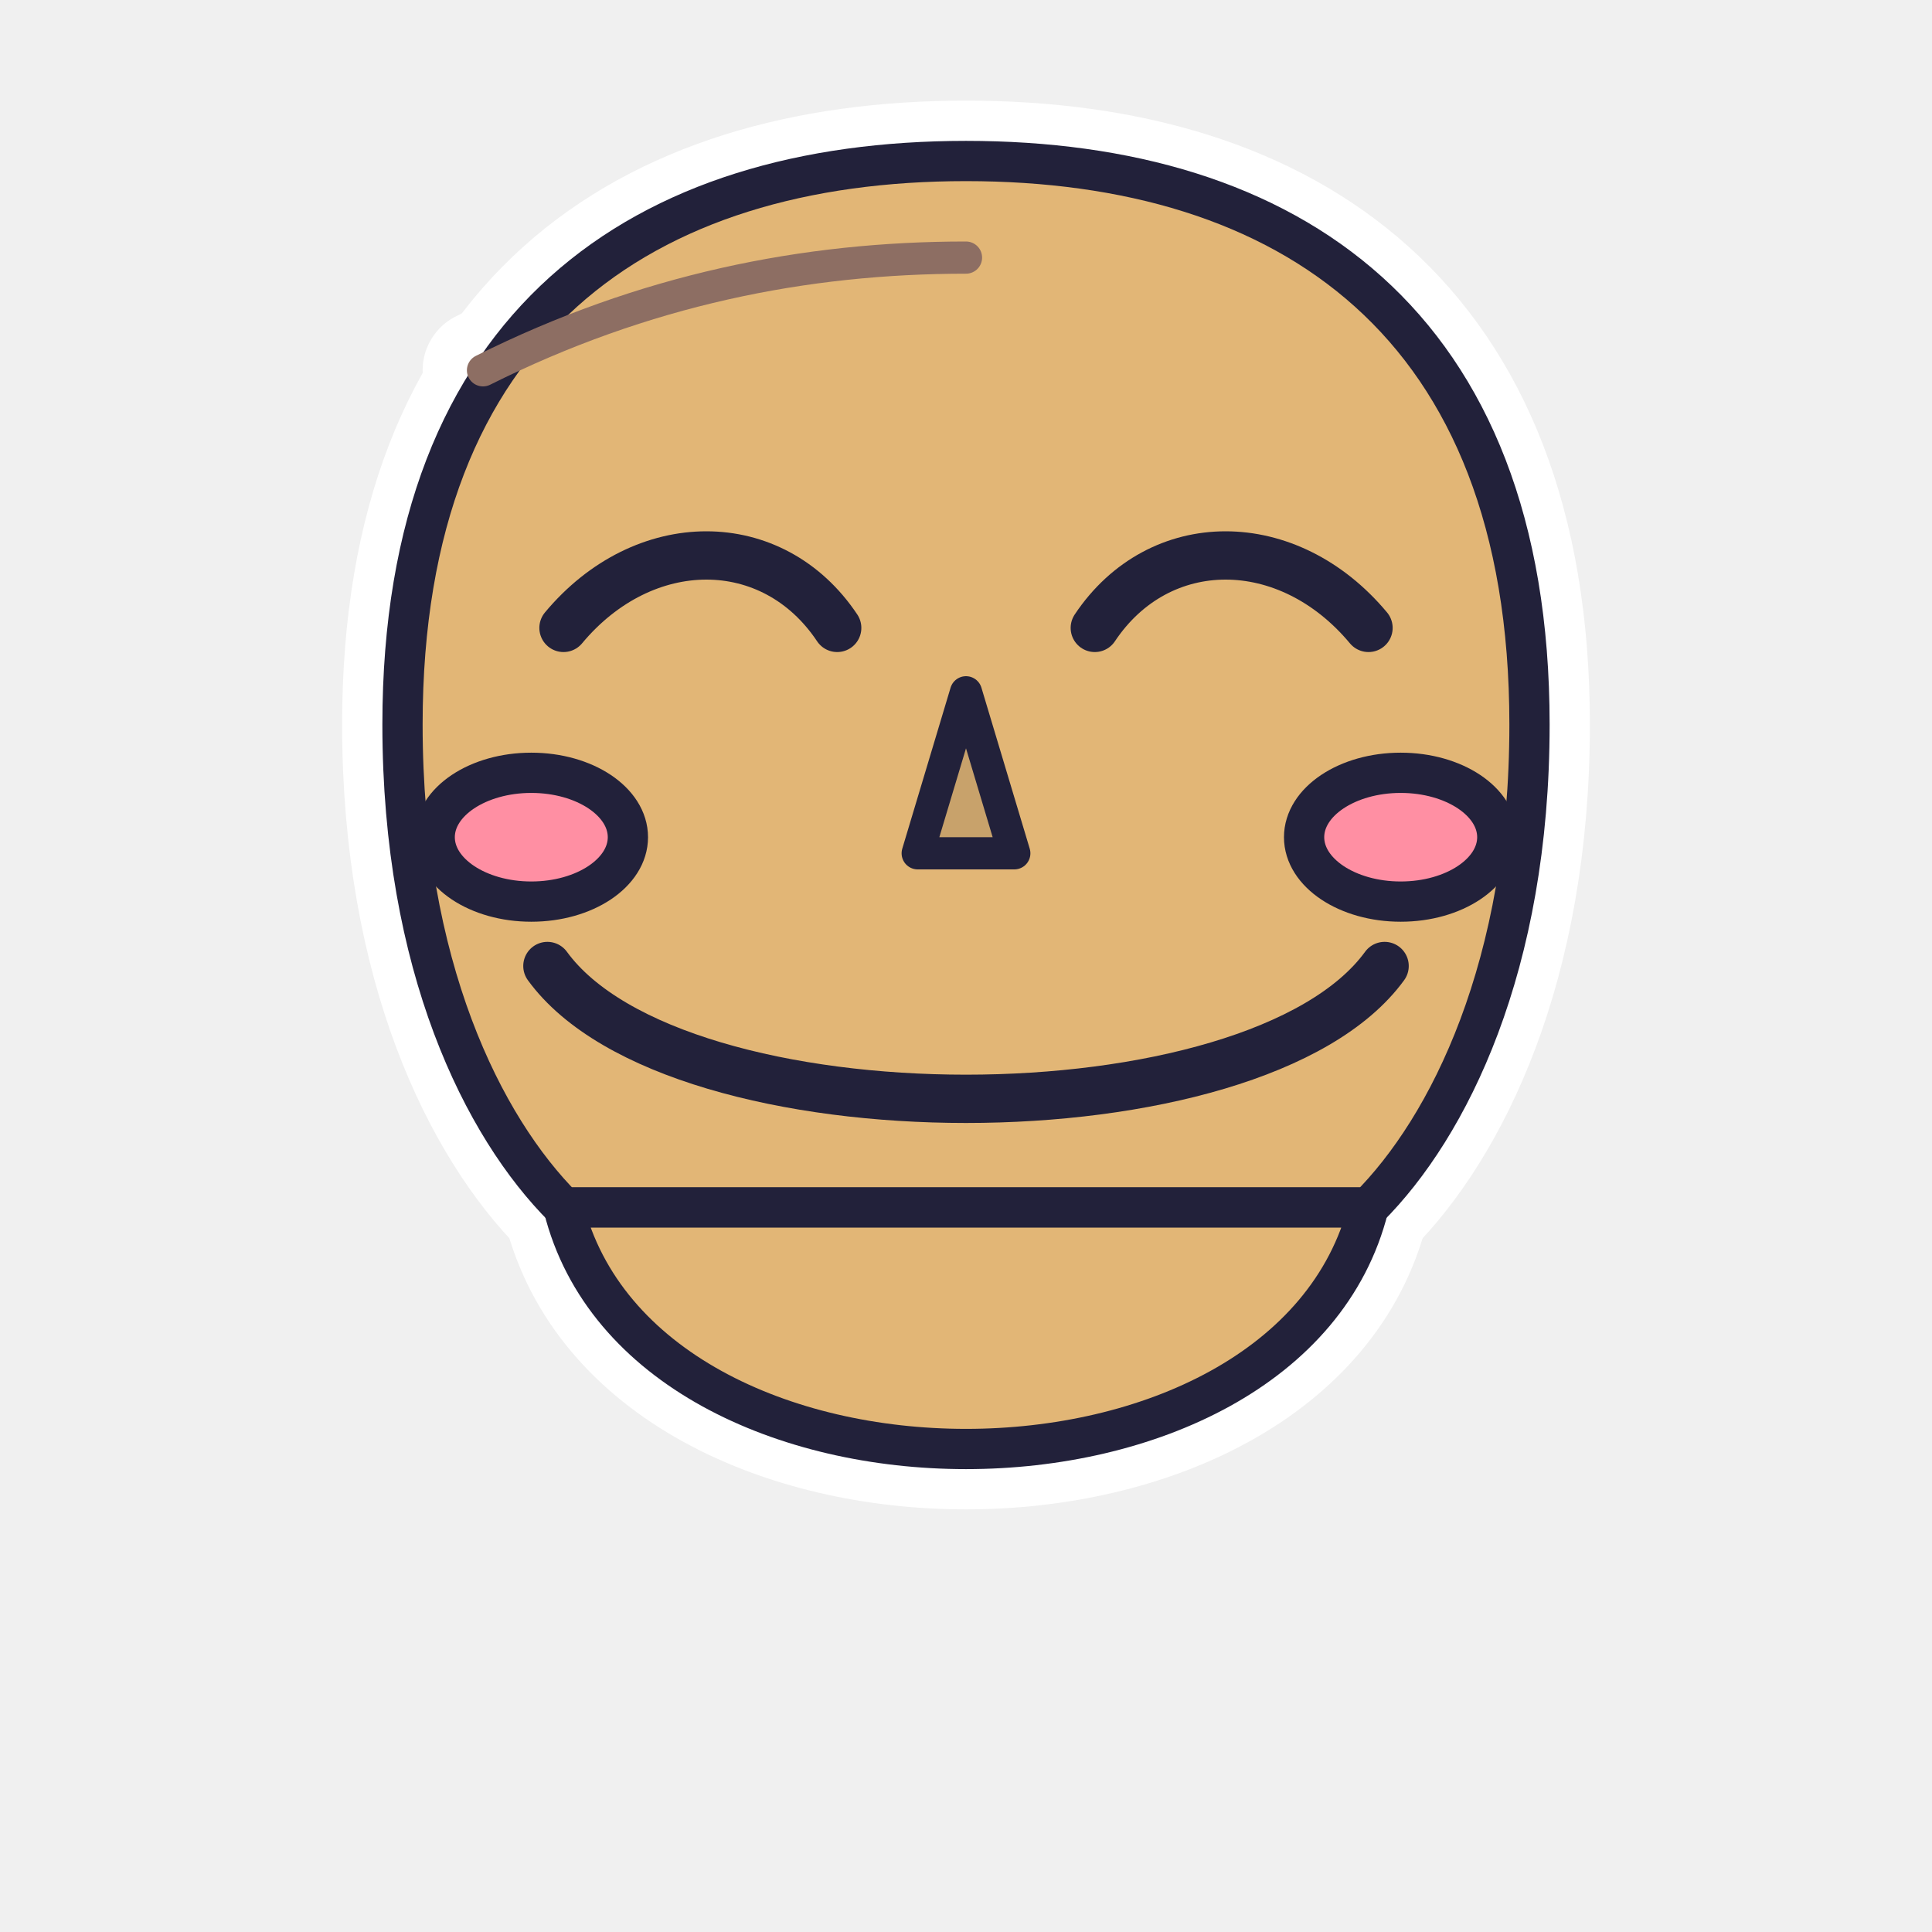
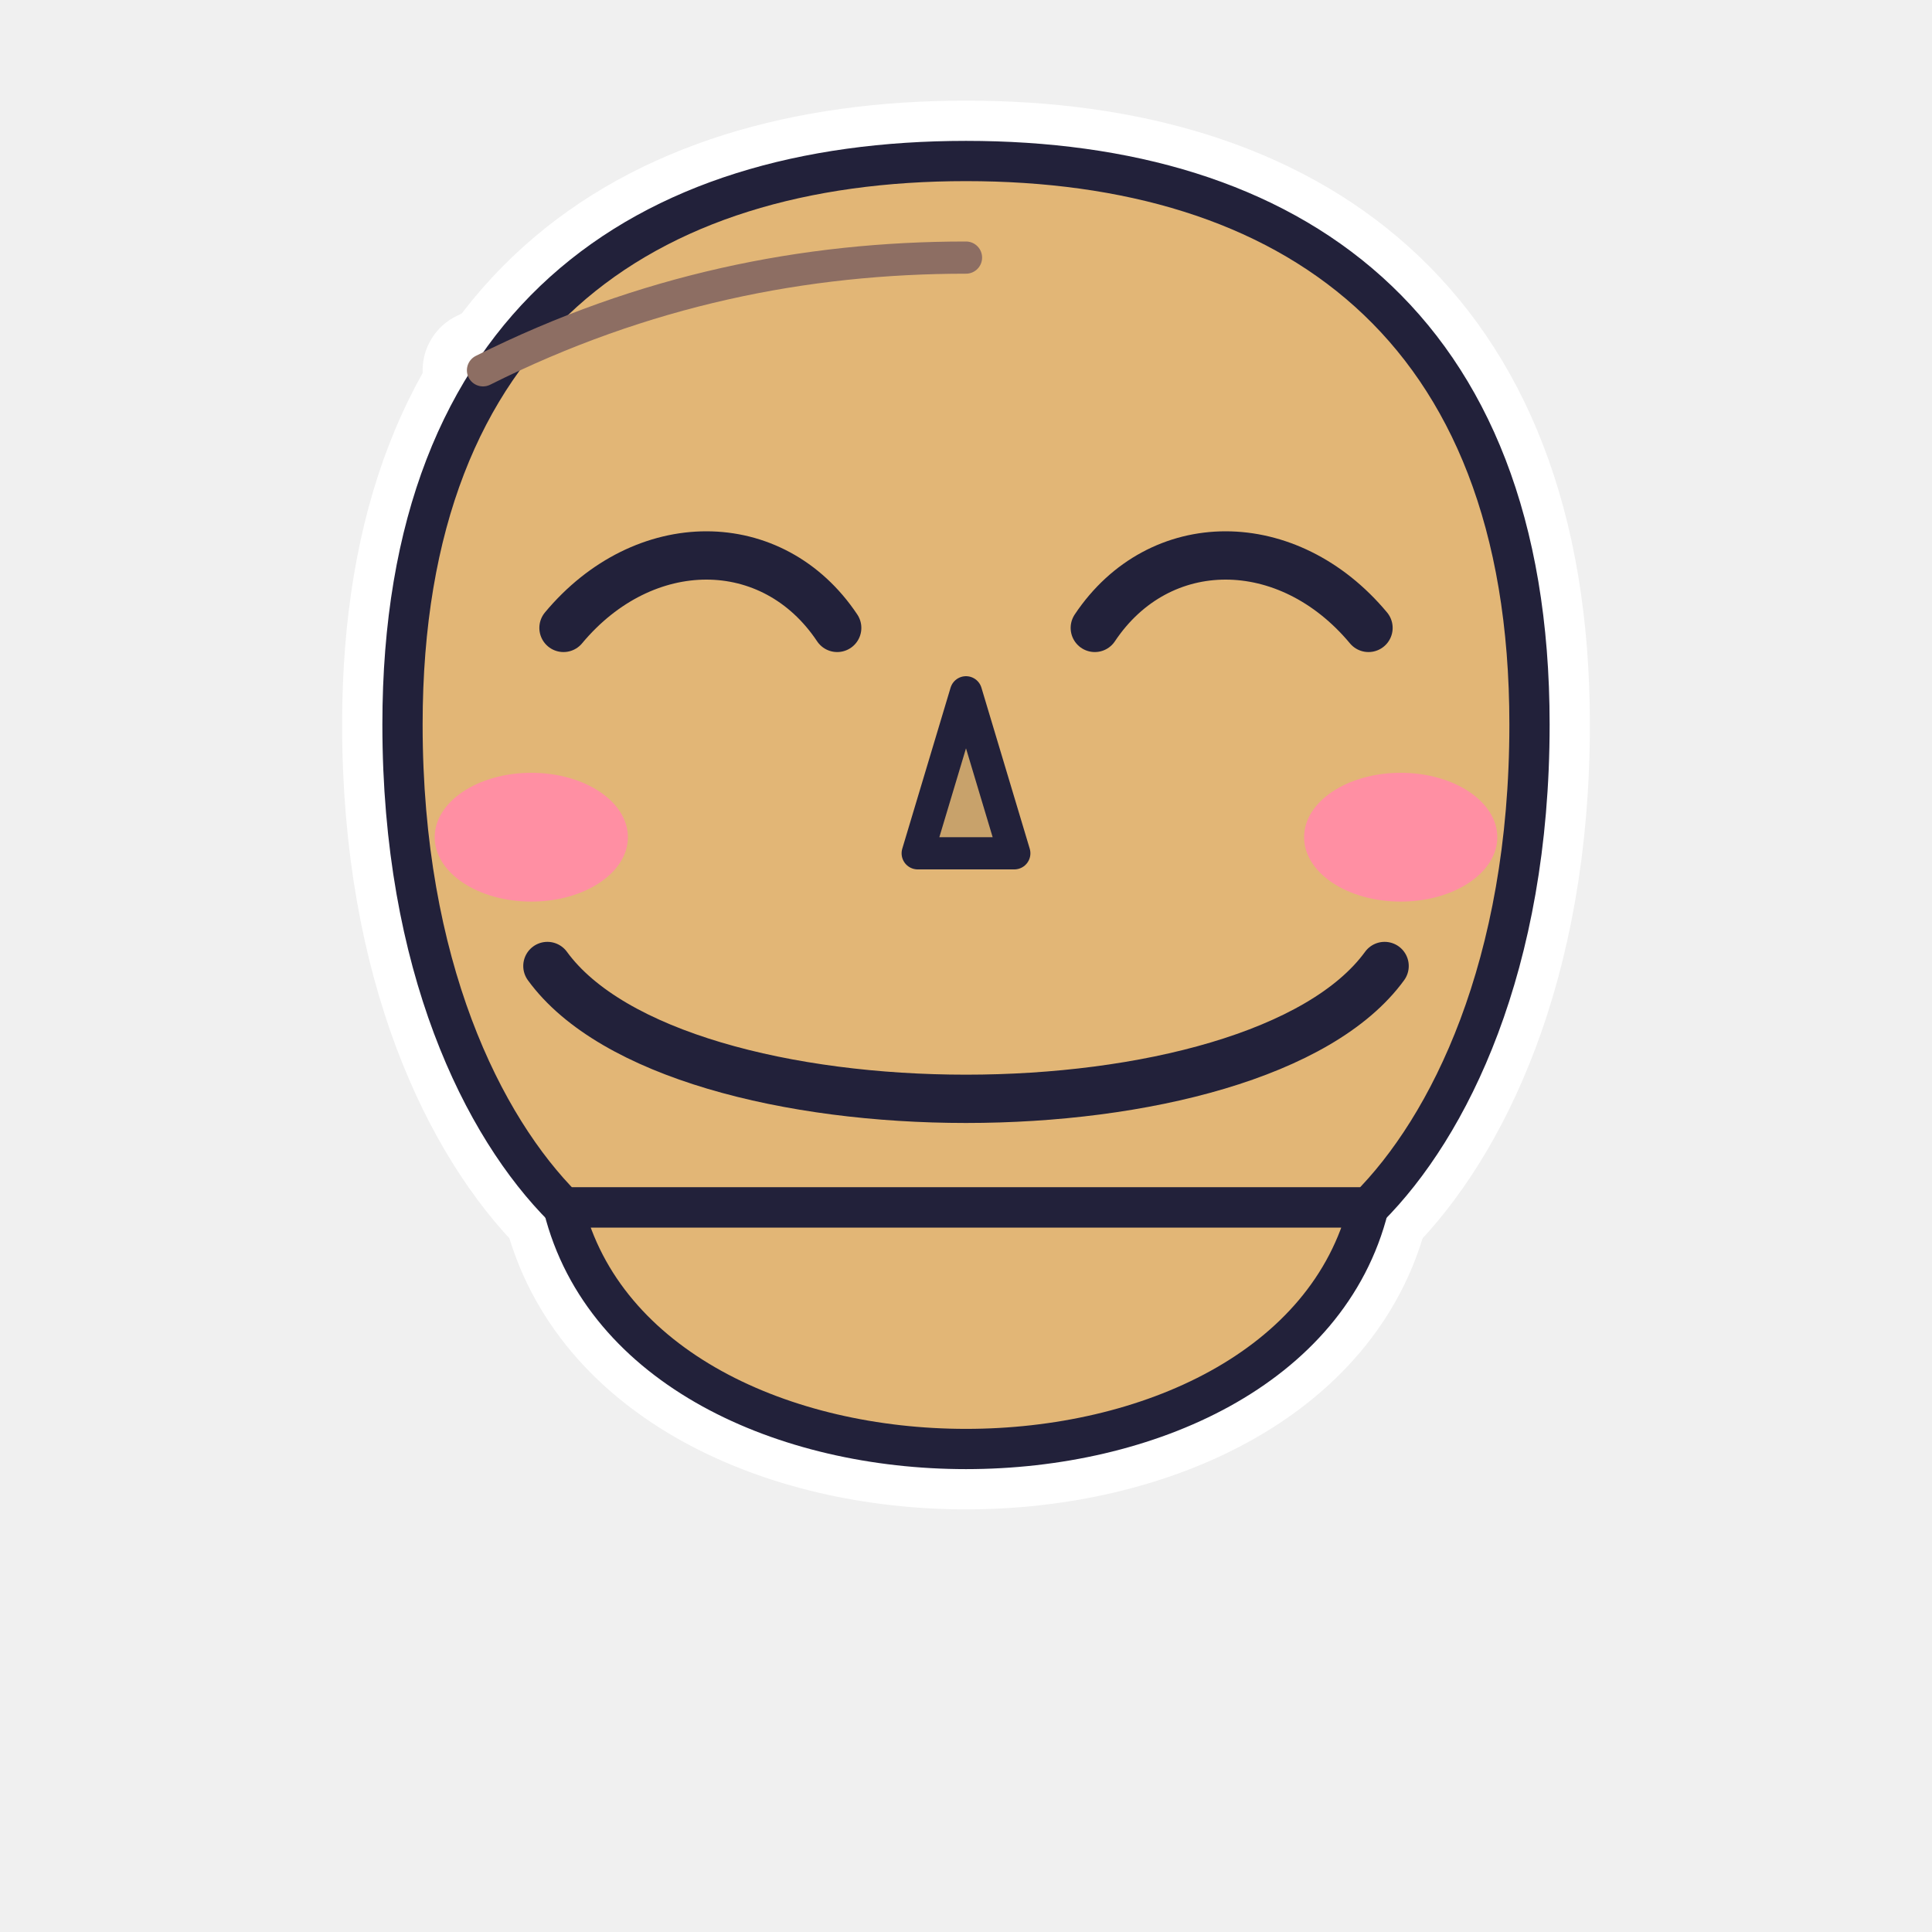
<svg xmlns="http://www.w3.org/2000/svg" viewBox="0 0 240 240" aria-hidden="true">
  <g fill="#fff" stroke="#fff" stroke-width="15" stroke-linejoin="round" stroke-linecap="round">
    <path d="M50 90c0-50 30-70 70-70s70 20 70 70c0 30-10 50-20 60H70c-10-10-20-30-20-60z" opacity="1" />
    <path d="M70 150c10 40 90 40 100 0z" opacity="1" />
    <path d="M70 78c10-12 26-12 34 0M136 78c8-12 24-12 34 0" opacity="1" />
    <path d="M68 120c16 22 88 22 104 0" opacity="1" />
    <path d="M120 86l-6 20h12z" opacity="1" />
    <ellipse cx="66" cy="104" rx="12" ry="8" opacity="1" />
    <ellipse cx="174" cy="104" rx="12" ry="8" opacity="1" />
    <path d="M60 46c20-10 40-14 60-14" opacity="1" />
  </g>
  <g stroke="#22213A" stroke-width="5" stroke-linejoin="round" stroke-linecap="round">
    <path d="M50 90c0-50 30-70 70-70s70 20 70 70c0 30-10 50-20 60H70c-10-10-20-30-20-60z" fill="#E2B676" />
    <path d="M70 150c10 40 90 40 100 0z" fill="#E2B676" />
    <path d="M70 78c10-12 26-12 34 0M136 78c8-12 24-12 34 0" fill="none" stroke-width="6" />
    <path d="M68 120c16 22 88 22 104 0" fill="none" stroke-width="6" />
    <path d="M120 86l-6 20h12z" fill="#C8A26B" stroke-width="4" />
-     <ellipse cx="66" cy="104" rx="12" ry="8" fill="#FF8FA3" />
-     <ellipse cx="174" cy="104" rx="12" ry="8" fill="#FF8FA3" />
+     <ellipse cx="66" cy="104" rx="12" ry="8" fill="#FF8FA3" stroke="none" />
+     <ellipse cx="174" cy="104" rx="12" ry="8" fill="#FF8FA3" stroke="none" />
    <path d="M60 46c20-10 40-14 60-14" fill="none" stroke="#8D6E63" stroke-width="4" />
  </g>
</svg>
